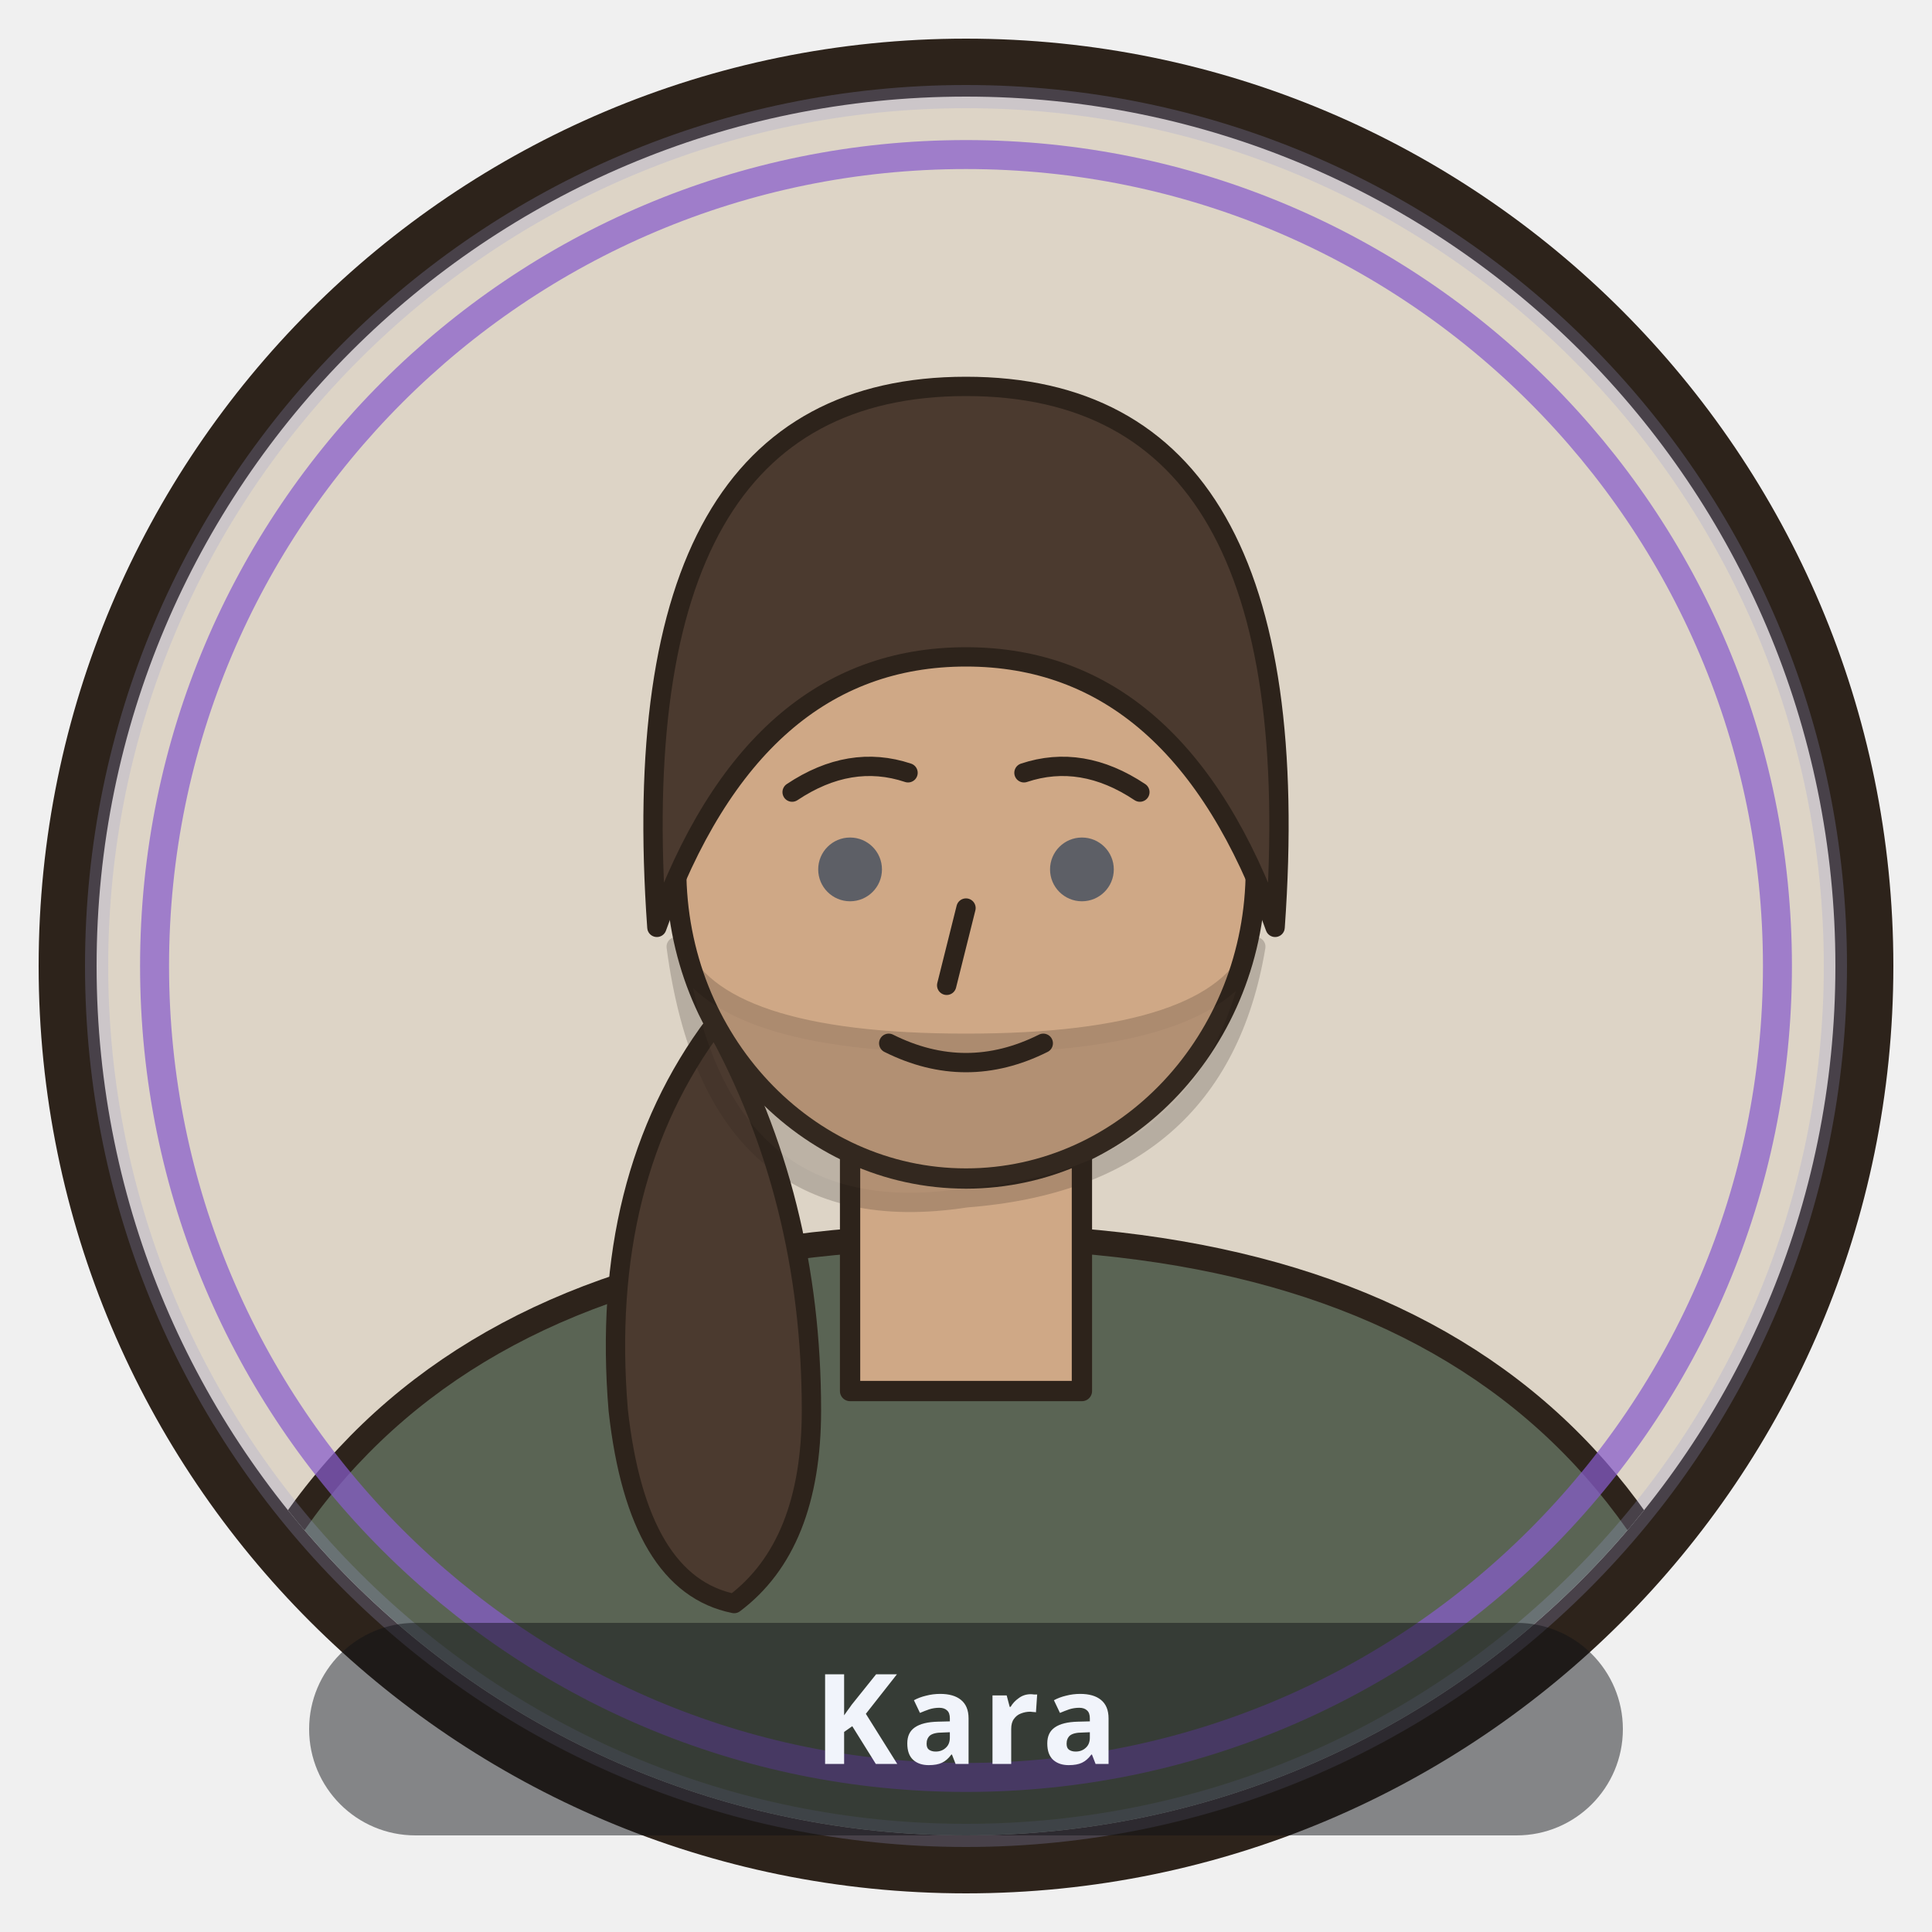
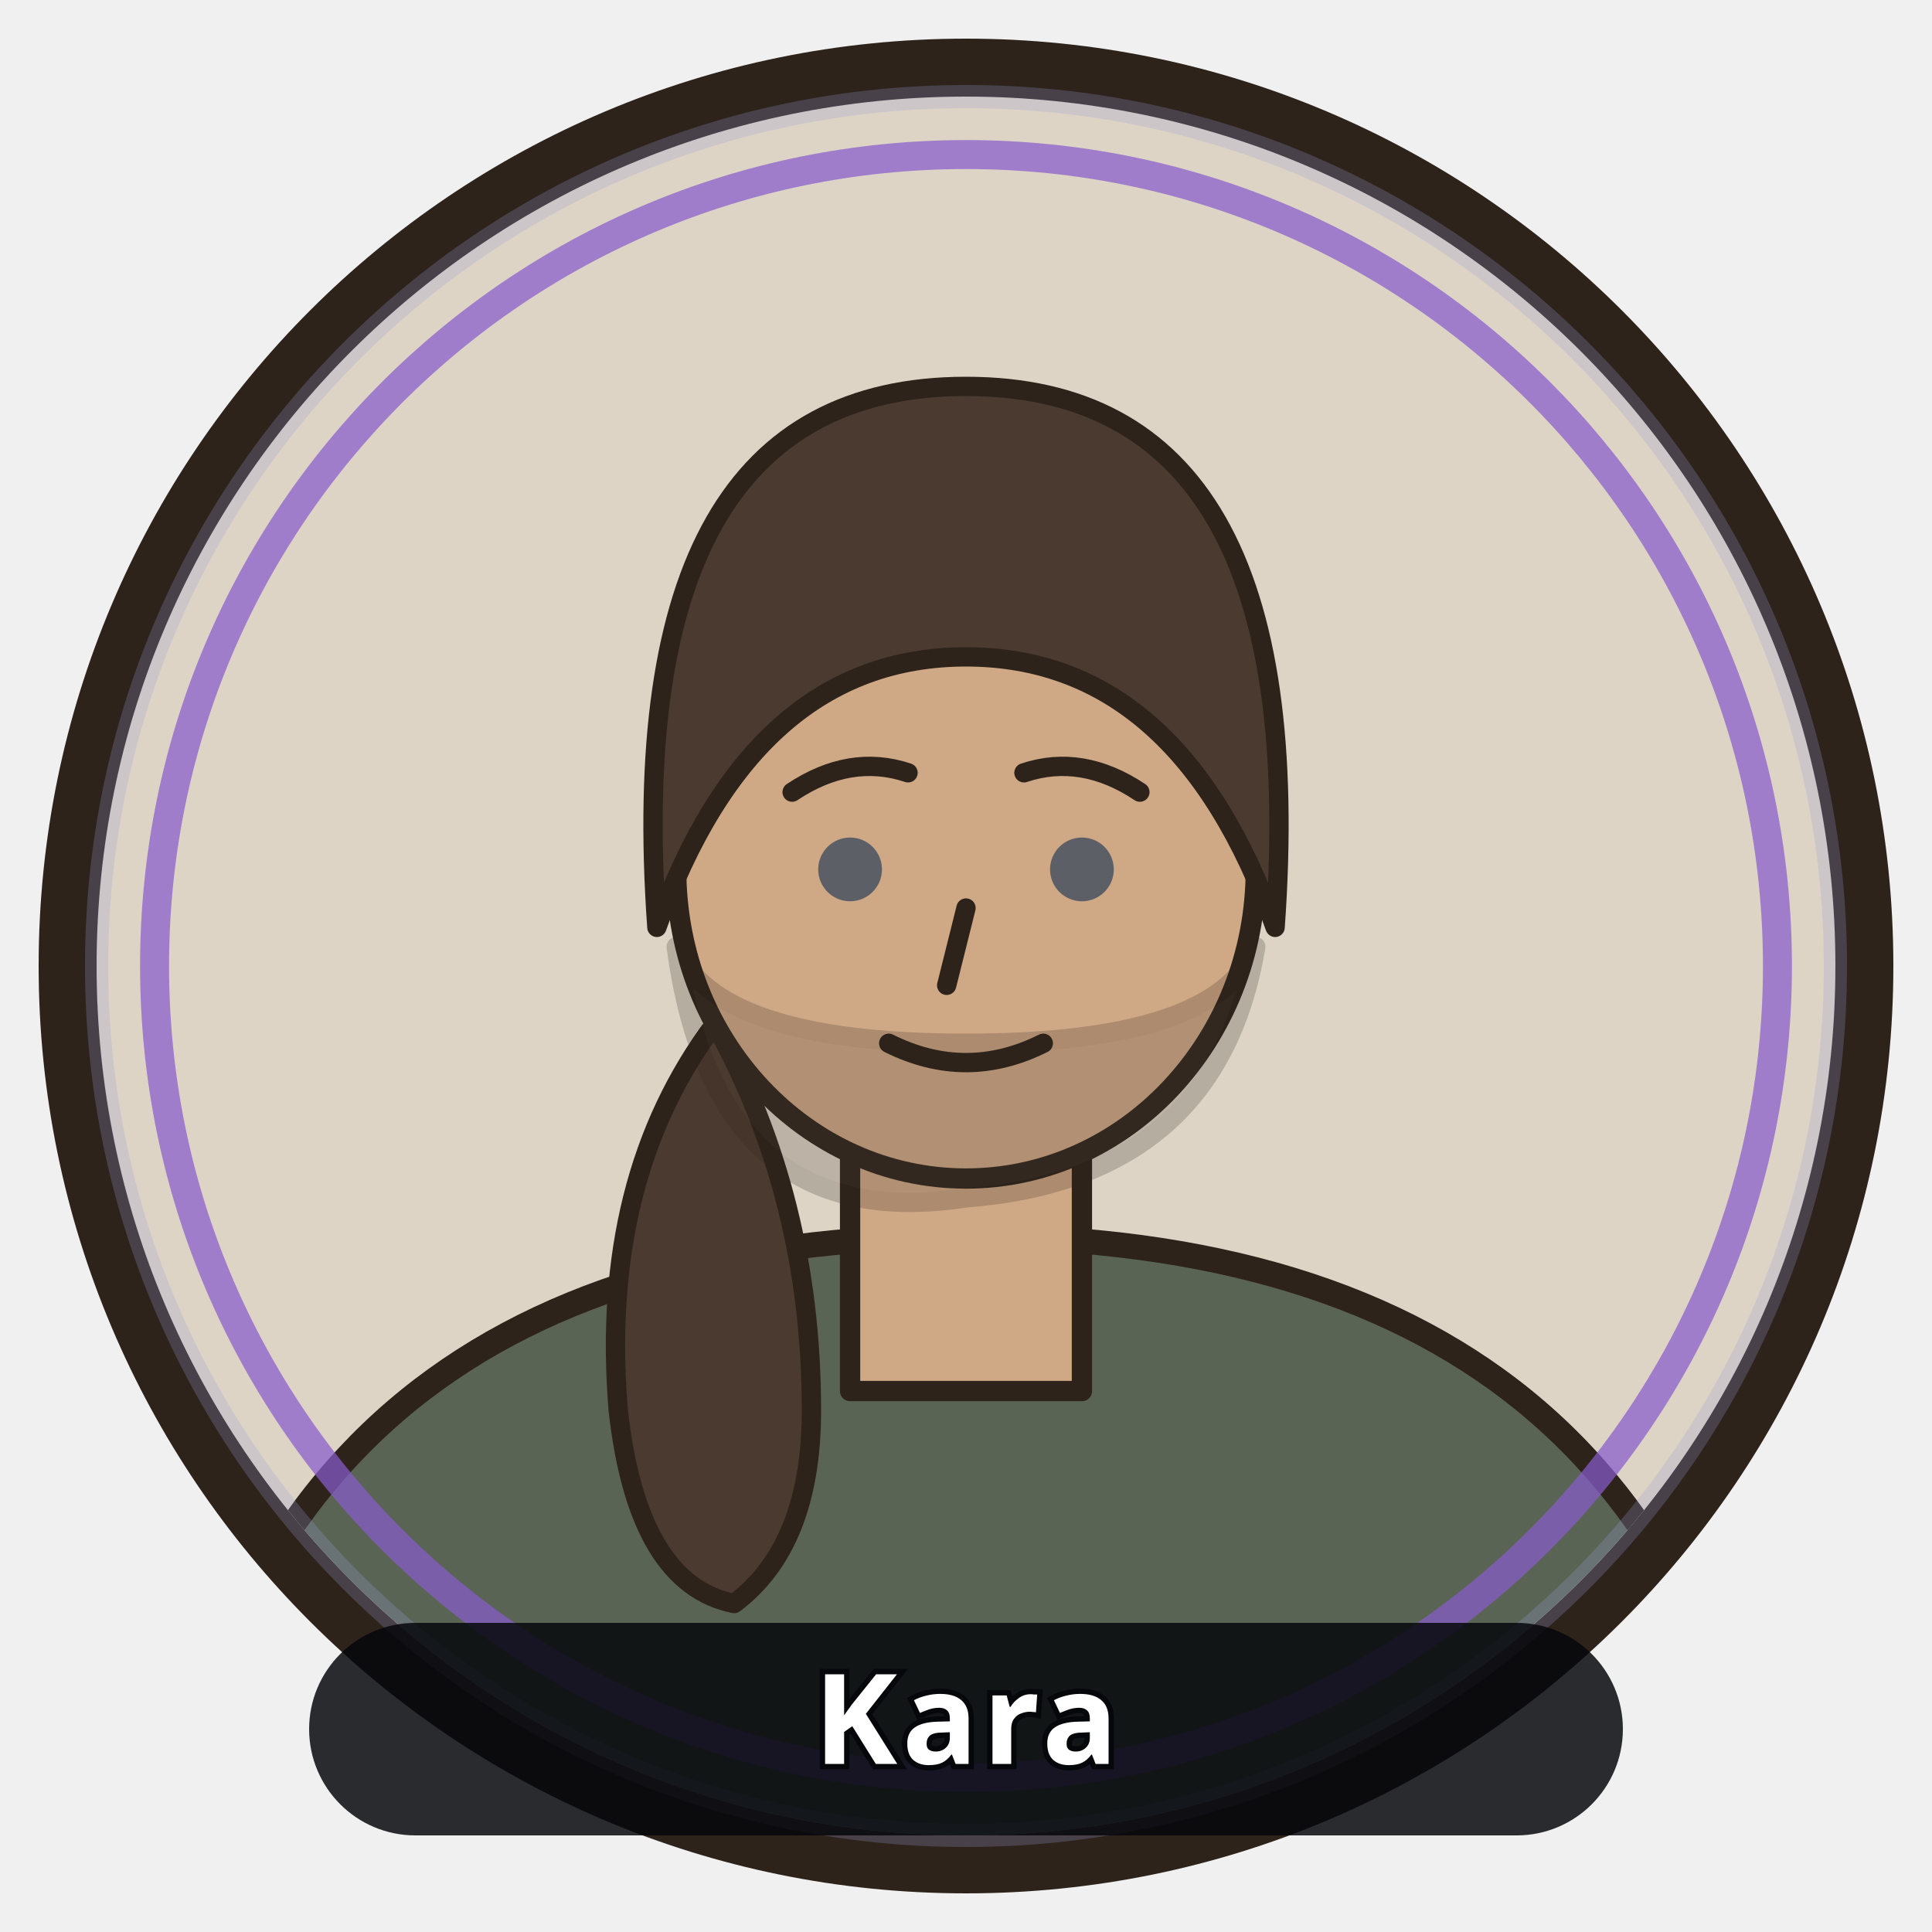
<svg xmlns="http://www.w3.org/2000/svg" viewBox="0 0 100 100">
  <style>
.ring{fill:#ddd4c6;stroke:#2d231b;stroke-width:3;}
.gold{fill:none;stroke:hsl(263 52% 58%);stroke-width:1.5;opacity:.72;}
.cloak{fill:#5a6454;stroke:#2d231b;stroke-width:1.3;stroke-linejoin:round;}
.skin{fill:#cfa886;stroke:#2d231b;stroke-width:1.05;stroke-linejoin:round;}
.hair{fill:#4b3a2f;stroke:#2d231b;stroke-width:1;stroke-linejoin:round;}
.ln{fill:none;stroke:#2d231b;stroke-width:1;stroke-linecap:round;}
.hl{fill:none;stroke:#d7d0c2;stroke-width:.8;opacity:.84;}
.eye{fill:#5d5f66;}
</style>
  <circle class="ring" cx="50" cy="50" r="46.5" />
  <clipPath id="t">
    <circle cx="50" cy="50" r="45" />
  </clipPath>
  <g clip-path="url(#t)">
    <path class="cloak" d="M8,100 q4,-36 42,-36 q38,0 42,36 Z" />
    <rect class="skin" x="44" y="58" width="12" height="14" />
    <path class="hair" d="M37,53 q-6,8 -5,20 q1,9 6,10 q4,-3 4,-10 q0,-11 -5,-20 Z" />
    <ellipse class="skin" cx="50" cy="45" rx="15" ry="16" />
    <path class="hair" d="M34,48 q-2,-28 16,-28 q18,0 16,28 q-5,-14 -16,-14 q-11,0 -16,14 Z" />
    <path class="hair" d="M35,49 q2,15 15,13 q13,-1 15,-13 q-2,5 -15,5 q-13,0 -15,-5 Z" opacity=".22" />
    <circle class="eye" cx="44" cy="45" r="1.65" />
    <circle class="eye" cx="56" cy="45" r="1.65" />
    <path class="ln" d="M41,41 q3,-2 6,-1 M53,40 q3,-1 6,1" stroke-width=".9" />
    <line class="ln" x1="50" y1="47" x2="49" y2="51" stroke-width=".8" />
    <path class="ln" d="M46,54 q4,2 8,0" stroke-width=".92" />
  </g>
  <circle class="gold" cx="50" cy="50" r="42" />
  <circle cx="50" cy="50" r="45" fill="none" stroke="hsl(237 42% 72%)" stroke-opacity=".25" stroke-width="1.2" />
-   <rect x="16" y="84" width="68" height="11" rx="5.5" fill="#0f1116" fill-opacity="0.48" />
-   <text x="50" y="91.3" text-anchor="middle" font-family="Verdana, sans-serif" font-size="6.5" font-weight="700" letter-spacing="0.25" fill="#f1f4fb">Kara</text>
+   <rect x="16" y="84" width="68" height="11" rx="5.5" fill="#05070b" fill-opacity="0.84" />
+   <text x="50" y="91.3" text-anchor="middle" font-family="Verdana, sans-serif" font-size="6.5" font-weight="700" letter-spacing="0.25" fill="#ffffff" stroke="#05070b" stroke-width="0.55" paint-order="stroke">Kara</text>
</svg>
